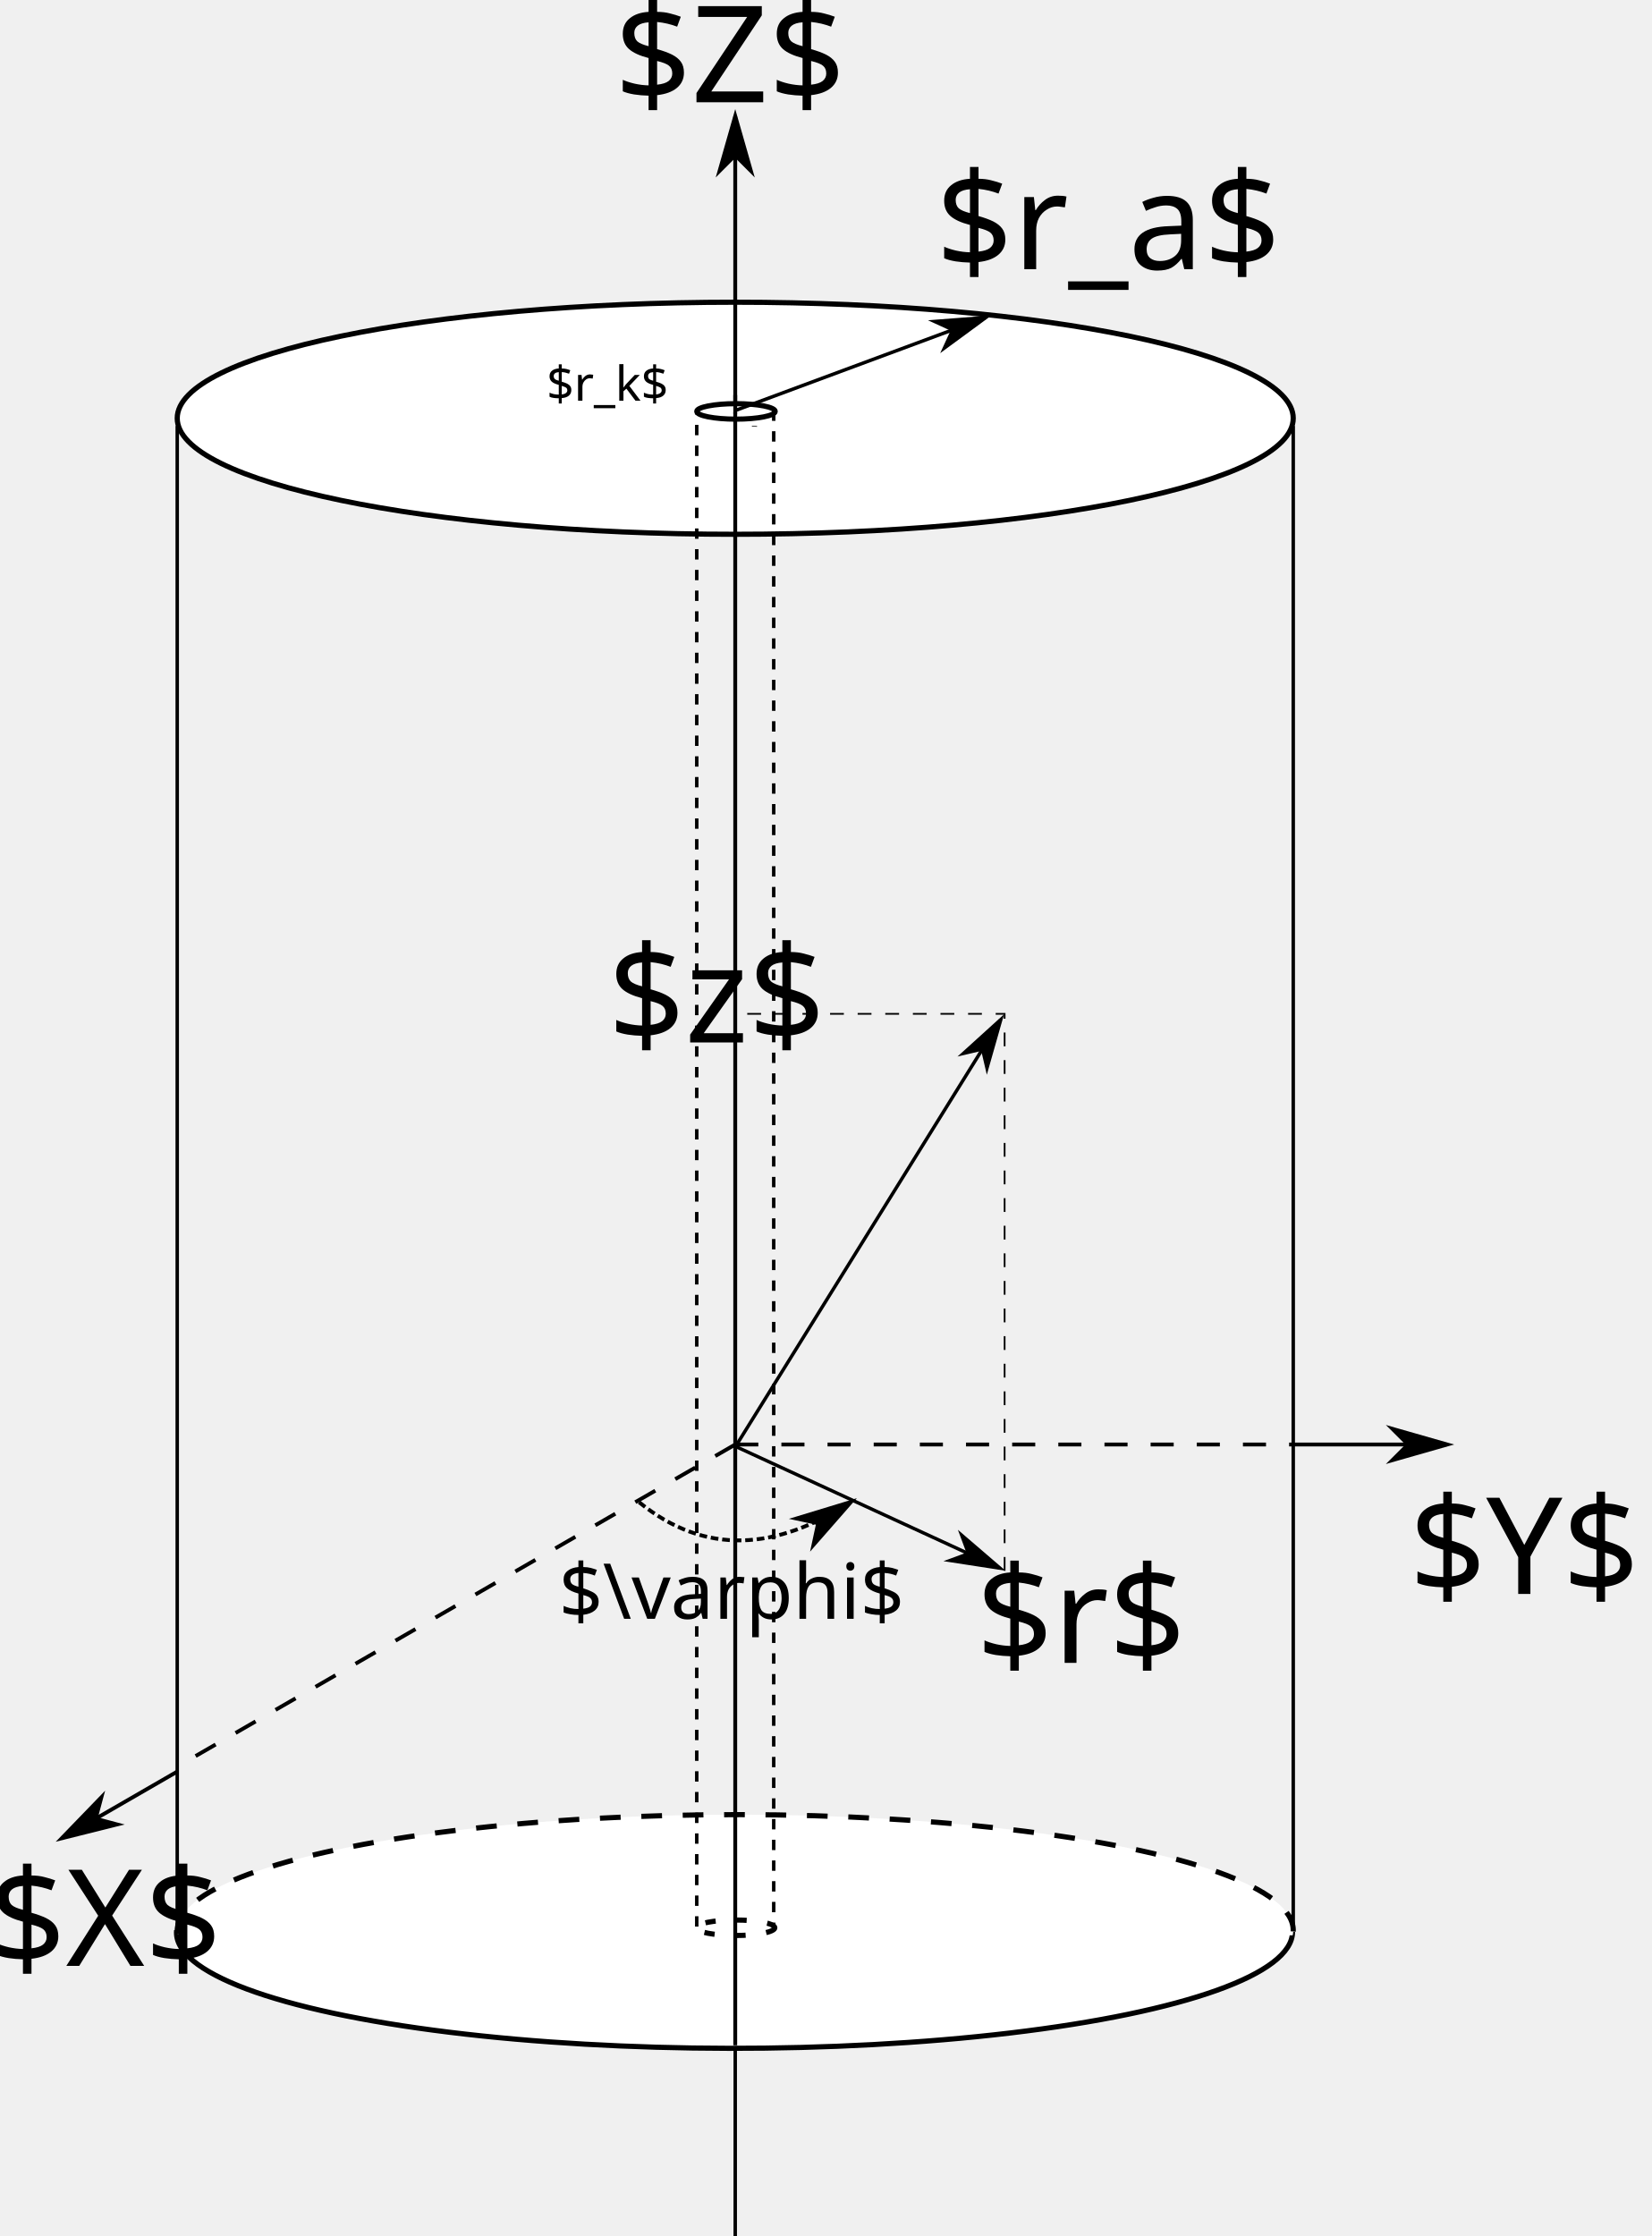
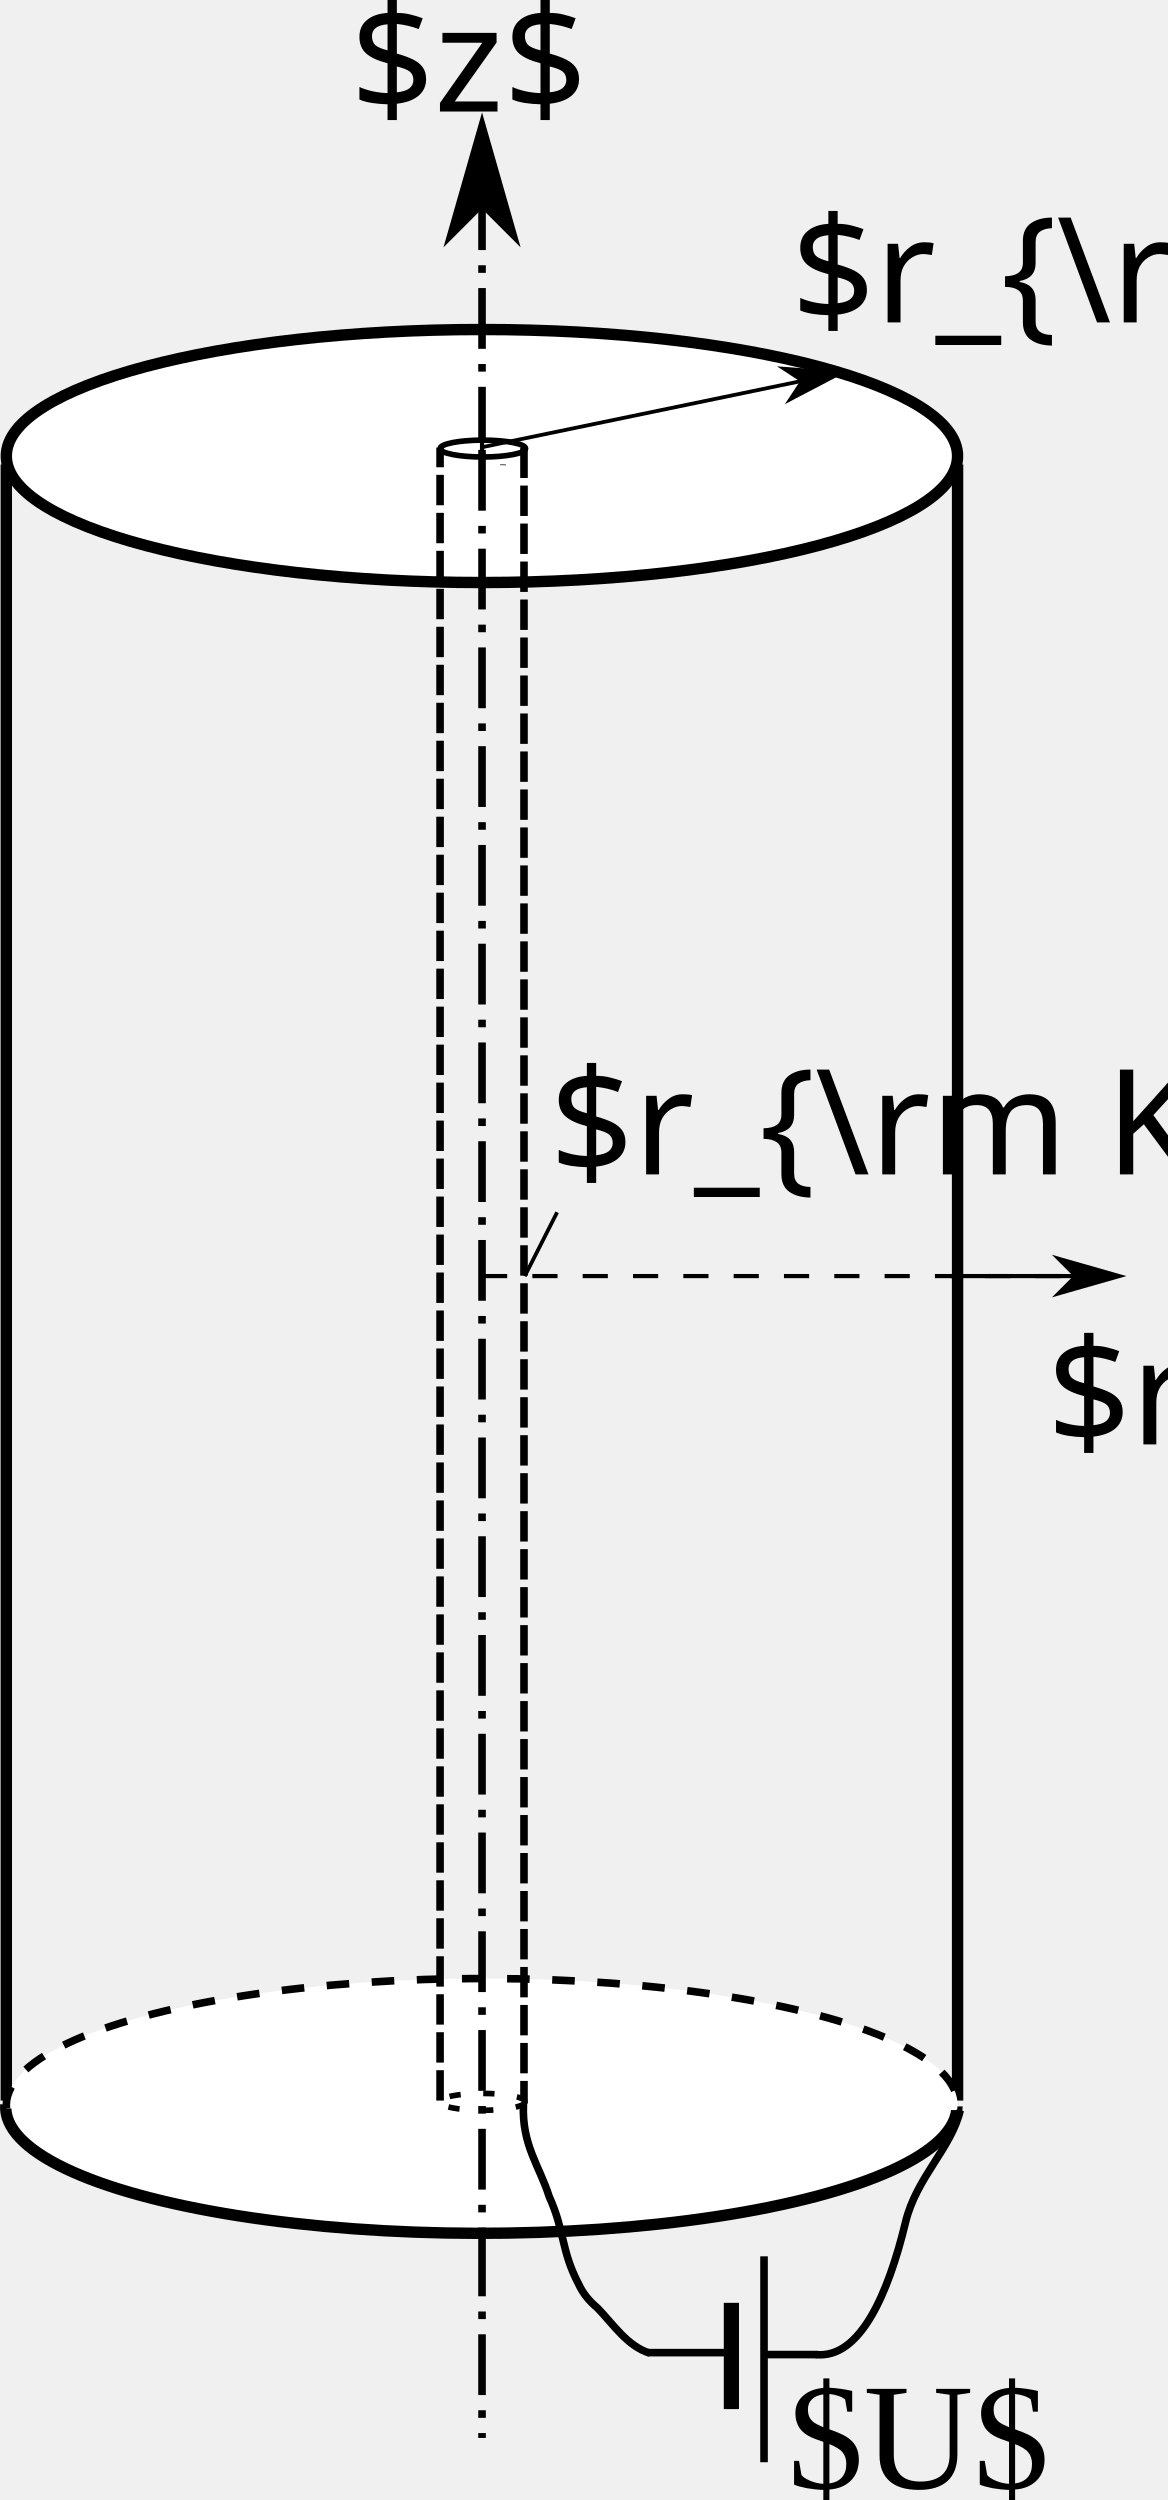
- <svg xmlns="http://www.w3.org/2000/svg" width="41.811mm" height="56.605mm" viewBox="0 0 148.15 200.57" id="svg19994" version="1.1">
+ <svg xmlns="http://www.w3.org/2000/svg" width="27.103mm" height="58.046mm" viewBox="0 0 96.033 205.676" id="svg19994" version="1.1">
  <defs id="defs19996">
    <marker orient="auto" refY="0" refX="0" id="marker20333" style="overflow:visible">
      <path id="path20335" d="M 0,0 5,-5 -12.5,0 5,5 0,0 Z" style="fill:#000000;fill-opacity:1;fill-rule:evenodd;stroke:#000000;stroke-width:1pt;stroke-opacity:1" transform="matrix(-0.8,0,0,-0.8,-10,0)" />
    </marker>
    <marker orient="auto" refY="0" refX="0" id="marker24972" style="overflow:visible">
      <path id="path24974" d="M 0,0 5,-5 -12.5,0 5,5 0,0 Z" style="fill:#000000;fill-opacity:1;fill-rule:evenodd;stroke:#000000;stroke-width:1pt;stroke-opacity:1" transform="matrix(-0.4,0,0,-0.4,-4,0)" />
    </marker>
    <marker style="overflow:visible" id="marker24866" refX="0" refY="0" orient="auto">
      <path transform="matrix(-0.4,0,0,-0.4,-4,0)" style="fill:#000000;fill-opacity:1;fill-rule:evenodd;stroke:#000000;stroke-width:1pt;stroke-opacity:1" d="M 0,0 5,-5 -12.5,0 5,5 0,0 Z" id="path24868" />
    </marker>
    <marker orient="auto" refY="0" refX="0" id="Arrow1Mstart" style="overflow:visible">
      <path id="path4483" d="M 0,0 5,-5 -12.5,0 5,5 0,0 Z" style="fill:#000000;fill-opacity:1;fill-rule:evenodd;stroke:#000000;stroke-width:1pt;stroke-opacity:1" transform="matrix(0.4,0,0,0.4,4,0)" />
    </marker>
    <marker orient="auto" refY="0" refX="0" id="marker24584" style="overflow:visible">
      <path id="path24586" d="M 0,0 5,-5 -12.5,0 5,5 0,0 Z" style="fill:#000000;fill-opacity:1;fill-rule:evenodd;stroke:#000000;stroke-width:1pt;stroke-opacity:1" transform="matrix(-0.8,0,0,-0.8,-10,0)" />
    </marker>
    <marker style="overflow:visible" id="marker24495" refX="0" refY="0" orient="auto">
      <path transform="matrix(-0.8,0,0,-0.8,-10,0)" style="fill:#000000;fill-opacity:1;fill-rule:evenodd;stroke:#000000;stroke-width:1pt;stroke-opacity:1" d="M 0,0 5,-5 -12.5,0 5,5 0,0 Z" id="path24497" />
    </marker>
    <marker style="overflow:visible" id="marker24343" refX="0" refY="0" orient="auto">
      <path transform="matrix(-0.8,0,0,-0.8,-10,0)" style="fill:#000000;fill-opacity:1;fill-rule:evenodd;stroke:#000000;stroke-width:1pt;stroke-opacity:1" d="M 0,0 5,-5 -12.5,0 5,5 0,0 Z" id="path24345" />
    </marker>
-     <marker style="overflow:visible" id="marker24246" refX="0" refY="0" orient="auto">
-       <path transform="matrix(-0.8,0,0,-0.8,-10,0)" style="fill:#000000;fill-opacity:1;fill-rule:evenodd;stroke:#000000;stroke-width:1pt;stroke-opacity:1" d="M 0,0 5,-5 -12.5,0 5,5 0,0 Z" id="path24248" />
-     </marker>
    <marker orient="auto" refY="0" refX="0" id="marker23968" style="overflow:visible">
      <path id="path23970" d="M 0,0 5,-5 -12.5,0 5,5 0,0 Z" style="fill:#000000;fill-opacity:1;fill-rule:evenodd;stroke:#000000;stroke-width:1pt;stroke-opacity:1" transform="matrix(-0.8,0,0,-0.8,-10,0)" />
    </marker>
    <marker orient="auto" refY="0" refX="0" id="Arrow1Lstart" style="overflow:visible">
      <path id="path4477" d="M 0,0 5,-5 -12.5,0 5,5 0,0 Z" style="fill:#000000;fill-opacity:1;fill-rule:evenodd;stroke:#000000;stroke-width:1pt;stroke-opacity:1" transform="matrix(0.8,0,0,0.8,10,0)" />
    </marker>
    <marker orient="auto" refY="0" refX="0" id="marker22842" style="overflow:visible">
      <path id="path22844" d="M 0,0 5,-5 -12.5,0 5,5 0,0 Z" style="fill:#000000;fill-opacity:1;fill-rule:evenodd;stroke:#000000;stroke-width:1pt;stroke-opacity:1" transform="matrix(-0.8,0,0,-0.8,-10,0)" />
    </marker>
    <marker style="overflow:visible" id="marker22792" refX="0" refY="0" orient="auto">
      <path transform="matrix(-0.8,0,0,-0.8,-10,0)" style="fill:#000000;fill-opacity:1;fill-rule:evenodd;stroke:#000000;stroke-width:1pt;stroke-opacity:1" d="M 0,0 5,-5 -12.5,0 5,5 0,0 Z" id="path22794" />
    </marker>
    <marker style="overflow:visible" id="marker22668" refX="0" refY="0" orient="auto">
      <path transform="matrix(-1.1,0,0,-1.1,-1.1,0)" d="M 8.719,4.034 -2.207,0.016 8.719,-4.002 c -1.745,2.372 -1.735,5.617 -6e-7,8.035 z" style="fill:#000000;fill-opacity:1;fill-rule:evenodd;stroke:#000000;stroke-width:0.625;stroke-linejoin:round;stroke-opacity:1" id="path22670" />
    </marker>
  </defs>
-   <g id="layer1" transform="translate(-410.1249,-432.5918)">
-     <ellipse style="opacity:1;fill:#ffffff;fill-opacity:1;stroke:#000000;stroke-width:0.464;stroke-linejoin:miter;stroke-miterlimit:4;stroke-dasharray:none;stroke-dashoffset:0;stroke-opacity:1" id="path20004" cx="476.074" cy="470.109" rx="50.052" ry="10.408" />
-     <path style="opacity:1;fill:#ffffff;fill-opacity:1;stroke:#000000;stroke-width:0.464;stroke-linejoin:miter;stroke-miterlimit:4;stroke-dasharray:none;stroke-dashoffset:0;stroke-opacity:1" id="path20004-0" transform="matrix(0.9999998,-6.9655783e-4,0,1,0,0)" d="m 526.062,606.251 a 50.052,10.408 0 0 1 -25.324,9.049 50.052,10.408 0 0 1 -50.347,-0.108 50.052,10.408 0 0 1 -24.422,-9.155" />
-     <path style="fill:none;fill-rule:evenodd;stroke:#000000;stroke-width:0.31px;stroke-linecap:butt;stroke-linejoin:miter;stroke-opacity:1" d="m 426.022,605.408 0,-134.606" id="path20565" />
-     <path style="fill:none;fill-rule:evenodd;stroke:#000000;stroke-width:0.31px;stroke-linecap:butt;stroke-linejoin:miter;stroke-opacity:1" d="m 526.126,470.803 0,134.606" id="path20567" />
-     <path style="fill:none;fill-rule:evenodd;stroke:#000000;stroke-width:0.31px;stroke-linecap:butt;stroke-linejoin:miter;stroke-opacity:1" d="m 426.022,605.131 0,0.833" id="path20569" />
-     <path style="opacity:1;fill:#ffffff;fill-opacity:1;stroke:#000000;stroke-width:0.464;stroke-linejoin:miter;stroke-miterlimit:4;stroke-dasharray:1.857, 1.857;stroke-dashoffset:0;stroke-opacity:1" id="path20004-0-4" transform="matrix(0.9999998,-6.9655783e-4,0,1,0,0)" d="m 426.036,606.351 a 50.052,10.408 0 0 1 24.95,-9.254 50.052,10.408 0 0 1 51.018,0.104 50.052,10.408 0 0 1 24.075,9.354" />
-     <path style="fill:none;fill-rule:evenodd;stroke:#000000;stroke-width:0.345;stroke-linecap:butt;stroke-linejoin:miter;stroke-miterlimit:4;stroke-dasharray:none;stroke-opacity:1;marker-end:url(#marker22792)" d="m 476.074,469.415 0,-26.366" id="path20597" />
-     <path style="fill:none;fill-rule:evenodd;stroke:#000000;stroke-width:0.31px;stroke-linecap:butt;stroke-linejoin:miter;stroke-opacity:1" d="m 476.074,616.51 0,16.652" id="path20645" />
+   <g id="layer1" transform="translate(-436.418,-432.5918)">
+     <ellipse style="opacity:1;fill:#ffffff;fill-opacity:1;stroke:#000000;stroke-width:0.938;stroke-linejoin:miter;stroke-miterlimit:4;stroke-dasharray:none;stroke-dashoffset:0;stroke-opacity:1" id="path20004" cx="476.067" cy="470.109" rx="39.13" ry="10.408" />
+     <path style="opacity:1;fill:#ffffff;fill-opacity:1;stroke:#000000;stroke-width:0.938;stroke-linejoin:miter;stroke-miterlimit:4;stroke-dasharray:none;stroke-dashoffset:0;stroke-opacity:1" id="path20004-0" transform="matrix(0.9999996,-8.9097592e-4,0,1,0,0)" d="m 515.147,606.344 a 39.13,10.408 0 0 1 -19.798,9.049 39.13,10.408 0 0 1 -39.361,-0.108 39.13,10.408 0 0 1 -19.093,-9.155" />
+     <path style="fill:none;fill-rule:evenodd;stroke:#000000;stroke-width:0.938;stroke-linecap:butt;stroke-linejoin:miter;stroke-opacity:1" d="m 436.937,605.408 0,-134.606" id="path20565" />
+     <path style="fill:none;fill-rule:evenodd;stroke:#000000;stroke-width:0.938;stroke-linecap:butt;stroke-linejoin:miter;stroke-opacity:1" d="m 515.197,470.803 0,134.606" id="path20567" />
+     <path style="opacity:1;fill:#ffffff;fill-opacity:1;stroke:#000000;stroke-width:0.625;stroke-linejoin:miter;stroke-miterlimit:4;stroke-dasharray:1.857, 1.857;stroke-dashoffset:0;stroke-opacity:1" id="path20004-0-4" transform="matrix(0.9999996,-8.9097592e-4,0,1,0,0)" d="m 436.948,606.444 a 39.13,10.408 0 0 1 19.506,-9.254 39.13,10.408 0 0 1 39.885,0.104 39.13,10.408 0 0 1 18.821,9.354" />
+     <path style="fill:none;fill-rule:evenodd;stroke:#000000;stroke-width:0.625;stroke-linecap:butt;stroke-linejoin:miter;stroke-miterlimit:4;stroke-dasharray:5, 1.25, 0.625, 1.25;stroke-dashoffset:0;stroke-opacity:1;marker-end:url(#marker22792)" d="m 476.074,469.415 0,-26.366" id="path20597" />
+     <path style="fill:none;fill-rule:evenodd;stroke:#000000;stroke-width:0.625;stroke-linecap:butt;stroke-linejoin:miter;stroke-miterlimit:4;stroke-dasharray:5, 1.25, 0.625, 1.25;stroke-dashoffset:0;stroke-opacity:1" d="m 476.074,616.51 0,16.652" id="path20645" />
    <path style="opacity:1;fill:#ffffff;fill-opacity:1;stroke:#000000;stroke-width:0.464;stroke-linejoin:miter;stroke-miterlimit:4;stroke-dasharray:1.857, 1.857;stroke-dashoffset:0;stroke-opacity:1" id="path20647" d="m 477.8,470.803 a 1.726,1.388 0 0 1 -0.002,0.06" />
    <ellipse style="opacity:1;fill:#ffffff;fill-opacity:1;stroke:#000000;stroke-width:0.464;stroke-linejoin:miter;stroke-miterlimit:4;stroke-dasharray:none;stroke-dashoffset:0;stroke-opacity:1" id="path20649" cx="476.141" cy="469.495" rx="3.519" ry="0.694" />
    <ellipse style="opacity:1;fill:#ffffff;fill-opacity:1;stroke:#000000;stroke-width:0.464;stroke-linejoin:miter;stroke-miterlimit:4;stroke-dasharray:0.929, 1.857;stroke-dashoffset:0;stroke-opacity:1" id="path20649-2" cx="476.102" cy="605.512" rx="3.519" ry="0.694" />
-     <path style="fill:none;fill-rule:evenodd;stroke:#000000;stroke-width:0.31;stroke-linecap:butt;stroke-linejoin:miter;stroke-miterlimit:4;stroke-dasharray:0.929, 0.929;stroke-dashoffset:0;stroke-opacity:1" d="m 479.526,469.415 0,135.993" id="path20666" />
-     <path style="fill:none;fill-rule:evenodd;stroke:#000000;stroke-width:0.31;stroke-linecap:butt;stroke-linejoin:miter;stroke-miterlimit:4;stroke-dasharray:0.929, 0.929;stroke-dashoffset:0;stroke-opacity:1" d="m 472.622,605.408 0,-135.993" id="path20668" />
-     <path style="fill:none;fill-rule:evenodd;stroke:#000000;stroke-width:0.31;stroke-linecap:butt;stroke-linejoin:miter;stroke-opacity:1;marker-end:url(#marker24495);stroke-miterlimit:4;stroke-dasharray:none" d="m 476.074,469.415 22.437,-8.326" id="path22692" />
+     <path style="fill:none;fill-rule:evenodd;stroke:#000000;stroke-width:0.625;stroke-linecap:butt;stroke-linejoin:miter;stroke-miterlimit:4;stroke-dasharray:2.5, 0.625;stroke-dashoffset:0;stroke-opacity:1" d="m 479.526,469.415 0,135.993" id="path20666" />
+     <path style="fill:none;fill-rule:evenodd;stroke:#000000;stroke-width:0.625;stroke-linecap:butt;stroke-linejoin:miter;stroke-miterlimit:4;stroke-dasharray:2.5, 0.625;stroke-dashoffset:0;stroke-opacity:1" d="m 472.622,605.408 0,-135.993" id="path20668" />
+     <path style="fill:none;fill-rule:evenodd;stroke:#000000;stroke-width:0.313;stroke-linecap:butt;stroke-linejoin:miter;stroke-miterlimit:4;stroke-dasharray:none;stroke-opacity:1;marker-end:url(#marker24495)" d="m 476.021,469.394 29.498,-6.113" id="path22692" />
    <path style="fill:none;fill-rule:evenodd;stroke:#000000;stroke-width:0.345;stroke-linecap:butt;stroke-linejoin:miter;stroke-miterlimit:4;stroke-dasharray:none;stroke-opacity:1" d="m 476.074,469.695 0,-1.668" id="path22718" />
-     <path style="fill:none;fill-rule:evenodd;stroke:#000000;stroke-width:0.305px;stroke-linecap:butt;stroke-linejoin:miter;stroke-opacity:1;marker-start:url(#Arrow1Lstart)" d="m 499.785,573.24 -23.804,-10.959" id="path22834" />
-     <path style="fill:none;fill-rule:evenodd;stroke:#000000;stroke-width:0.305px;stroke-linecap:butt;stroke-linejoin:miter;stroke-opacity:1;marker-end:url(#marker24584)" d="m 476.072,562.391 23.802,-38.312" id="path23960" />
-     <path style="fill:none;fill-rule:evenodd;stroke:#000000;stroke-width:0.155;stroke-linecap:butt;stroke-linejoin:miter;stroke-miterlimit:4;stroke-dasharray:1.238, 1.238;stroke-dashoffset:0;stroke-opacity:1" d="m 500.237,573.491 0,-49.957 -24.163,0" id="path24026" />
-     <path style="fill:none;fill-rule:evenodd;stroke:#000000;stroke-width:0.345;stroke-linecap:butt;stroke-linejoin:miter;stroke-miterlimit:4;stroke-dasharray:2.07, 2.07;stroke-dashoffset:0;stroke-opacity:1" d="m 476.074,562.164 50.023,0" id="path24070" />
-     <path style="fill:none;fill-rule:evenodd;stroke:#000000;stroke-width:0.345px;stroke-linecap:butt;stroke-linejoin:miter;stroke-opacity:1;marker-end:url(#marker22842)" d="m 526.096,562.164 13.799,0" id="path24176" />
-     <path style="fill:none;fill-rule:evenodd;stroke:#000000;stroke-width:0.345;stroke-linecap:butt;stroke-linejoin:miter;stroke-miterlimit:4;stroke-dasharray:2.07, 2.07;stroke-dashoffset:0;stroke-opacity:1" d="m 476.074,562.164 -50.023,28.881" id="path24194" />
-     <path style="fill:none;fill-rule:evenodd;stroke:#000000;stroke-width:0.345px;stroke-linecap:butt;stroke-linejoin:miter;stroke-opacity:1;marker-end:url(#marker24246)" d="m 426.051,591.488 -10.35,5.975" id="path24238" />
-     <path style="fill:none;fill-rule:evenodd;stroke:#000000;stroke-width:0.345;stroke-linecap:butt;stroke-linejoin:miter;stroke-miterlimit:4;stroke-dasharray:none;stroke-dashoffset:0;stroke-opacity:1" d="m 476.074,469.606 0,146.449" id="path20577" />
+     <path style="fill:none;fill-rule:evenodd;stroke:#000000;stroke-width:0.345;stroke-linecap:butt;stroke-linejoin:miter;stroke-miterlimit:4;stroke-dasharray:2.07, 2.07;stroke-dashoffset:0;stroke-opacity:1" d="m 476.074,537.575 50.023,0" id="path24070" />
+     <path style="fill:none;fill-rule:evenodd;stroke:#000000;stroke-width:0.345px;stroke-linecap:butt;stroke-linejoin:miter;stroke-opacity:1;marker-end:url(#marker22842)" d="m 514.621,537.575 13.799,0" id="path24176" />
+     <path style="fill:none;fill-rule:evenodd;stroke:#000000;stroke-width:0.625;stroke-linecap:butt;stroke-linejoin:miter;stroke-miterlimit:4;stroke-dasharray:5, 1.25, 0.625, 1.25;stroke-dashoffset:0;stroke-opacity:1" d="m 476.074,469.606 0,146.449" id="path20577" />
    <text xml:space="preserve" style="font-style:normal;font-weight:normal;font-size:12.074px;line-height:125%;font-family:sans-serif;letter-spacing:0px;word-spacing:0px;fill:#000000;fill-opacity:1;stroke:none;stroke-width:1px;stroke-linecap:butt;stroke-linejoin:miter;stroke-opacity:1" x="464.512" y="470.431" id="text24309">
      <tspan id="tspan24311" x="464.512" y="470.431" />
    </text>
-     <text xml:space="preserve" style="font-style:normal;font-weight:normal;font-size:4.312px;line-height:125%;font-family:sans-serif;letter-spacing:0px;word-spacing:0px;fill:#000000;fill-opacity:1;stroke:none;stroke-width:1px;stroke-linecap:butt;stroke-linejoin:miter;stroke-opacity:1" x="459.152" y="468.537" id="text24313">
-       <tspan id="tspan24315" x="459.152" y="468.537">$r_k$</tspan>
-     </text>
-     <text xml:space="preserve" style="font-style:normal;font-weight:normal;font-size:12.074px;line-height:125%;font-family:sans-serif;letter-spacing:0px;word-spacing:0px;fill:#000000;fill-opacity:1;stroke:none;stroke-width:1px;stroke-linecap:butt;stroke-linejoin:miter;stroke-opacity:1" x="494.067" y="456.739" id="text24317">
-       <tspan id="tspan24319" x="494.067" y="456.739">$r_a$</tspan>
+     <text xml:space="preserve" style="font-style:normal;font-weight:normal;font-size:12.074px;line-height:125%;font-family:sans-serif;letter-spacing:0px;word-spacing:0px;fill:#000000;fill-opacity:1;stroke:none;stroke-width:1px;stroke-linecap:butt;stroke-linejoin:miter;stroke-opacity:1" x="501.504" y="459.118" id="text24317">
+       <tspan id="tspan24319" x="501.504" y="459.118">$r_{\rm A}$</tspan>
    </text>
    <text xml:space="preserve" style="font-style:normal;font-weight:normal;font-size:4.312px;line-height:125%;font-family:sans-serif;letter-spacing:0px;word-spacing:0px;fill:#000000;fill-opacity:1;stroke:none;stroke-width:1px;stroke-linecap:butt;stroke-linejoin:miter;stroke-opacity:1" x="498.312" y="457.637" id="text24321">
      <tspan id="tspan24323" x="498.312" y="457.637" />
    </text>
    <text xml:space="preserve" style="font-style:normal;font-weight:normal;font-size:12.074px;line-height:125%;font-family:sans-serif;letter-spacing:0px;word-spacing:0px;fill:#000000;fill-opacity:1;stroke:none;stroke-width:1px;stroke-linecap:butt;stroke-linejoin:miter;stroke-opacity:1" x="465.238" y="441.766" id="text24325">
-       <tspan id="tspan24327" x="465.238" y="441.766">$Z$</tspan>
+       <tspan id="tspan24327" x="465.238" y="441.766">$z$</tspan>
    </text>
-     <text xml:space="preserve" style="font-style:normal;font-weight:normal;font-size:12.074px;line-height:125%;font-family:sans-serif;letter-spacing:0px;word-spacing:0px;fill:#000000;fill-opacity:1;stroke:none;stroke-width:1px;stroke-linecap:butt;stroke-linejoin:miter;stroke-opacity:1" x="536.525" y="575.569" id="text24329">
-       <tspan id="tspan24331" x="536.525" y="575.569">$Y$</tspan>
+     <text xml:space="preserve" style="font-style:normal;font-weight:normal;font-size:12.074px;line-height:125%;font-family:sans-serif;letter-spacing:0px;word-spacing:0px;fill:#000000;fill-opacity:1;stroke:none;stroke-width:1px;stroke-linecap:butt;stroke-linejoin:miter;stroke-opacity:1" x="522.546" y="551.424" id="text24541">
+       <tspan id="tspan24543" x="522.546" y="551.424">$r$</tspan>
    </text>
-     <text xml:space="preserve" style="font-style:normal;font-weight:normal;font-size:12.074px;line-height:125%;font-family:sans-serif;letter-spacing:0px;word-spacing:0px;fill:#000000;fill-opacity:1;stroke:none;stroke-width:1px;stroke-linecap:butt;stroke-linejoin:miter;stroke-opacity:1" x="409.123" y="608.936" id="text24333">
-       <tspan id="tspan24335" x="409.123" y="608.936">$X$</tspan>
+     <text id="text4281" y="529.21" x="481.635" style="font-style:normal;font-weight:normal;font-size:12.074px;line-height:125%;font-family:sans-serif;letter-spacing:0px;word-spacing:0px;fill:#000000;fill-opacity:1;stroke:none;stroke-width:1px;stroke-linecap:butt;stroke-linejoin:miter;stroke-opacity:1" xml:space="preserve">
+       <tspan y="529.21" x="481.635" id="tspan4283">$r_{\rm K}$</tspan>
    </text>
-     <text xml:space="preserve" style="font-style:normal;font-weight:normal;font-size:12.074px;line-height:125%;font-family:sans-serif;letter-spacing:0px;word-spacing:0px;fill:#000000;fill-opacity:1;stroke:none;stroke-width:1px;stroke-linecap:butt;stroke-linejoin:miter;stroke-opacity:1" x="464.656" y="526.099" id="text24537">
-       <tspan id="tspan24539" x="464.656" y="526.099">$z$</tspan>
+     <path style="color:#000000;clip-rule:nonzero;display:inline;overflow:visible;visibility:visible;opacity:1;isolation:auto;mix-blend-mode:normal;color-interpolation:sRGB;color-interpolation-filters:linearRGB;solid-color:#000000;solid-opacity:1;fill:none;fill-opacity:1;fill-rule:evenodd;stroke:#000000;stroke-width:0.625;stroke-linecap:butt;stroke-linejoin:miter;stroke-miterlimit:4;stroke-dasharray:none;stroke-dashoffset:0;stroke-opacity:1;color-rendering:auto;image-rendering:auto;shape-rendering:auto;text-rendering:auto;enable-background:accumulate" d="m 489.711,626.144 7.071,0" id="path4647" />
+     <path style="color:#000000;clip-rule:nonzero;display:inline;overflow:visible;visibility:visible;opacity:1;isolation:auto;mix-blend-mode:normal;color-interpolation:sRGB;color-interpolation-filters:linearRGB;solid-color:#000000;solid-opacity:1;fill:none;fill-opacity:1;fill-rule:evenodd;stroke:#000000;stroke-width:1.25;stroke-linecap:butt;stroke-linejoin:miter;stroke-miterlimit:4;stroke-dasharray:none;stroke-dashoffset:0;stroke-opacity:1;color-rendering:auto;image-rendering:auto;shape-rendering:auto;text-rendering:auto;enable-background:accumulate" d="m 496.589,622.046 0,8.743" id="path4649" />
+     <path style="color:#000000;clip-rule:nonzero;display:inline;overflow:visible;visibility:visible;opacity:1;isolation:auto;mix-blend-mode:normal;color-interpolation:sRGB;color-interpolation-filters:linearRGB;solid-color:#000000;solid-opacity:1;fill:none;fill-opacity:1;fill-rule:evenodd;stroke:#000000;stroke-width:0.625;stroke-linecap:butt;stroke-linejoin:miter;stroke-miterlimit:4;stroke-dasharray:none;stroke-dashoffset:0;stroke-opacity:1;color-rendering:auto;image-rendering:auto;shape-rendering:auto;text-rendering:auto;enable-background:accumulate" d="m 499.274,618.221 0,16.939" id="path4651" />
+     <path style="color:#000000;clip-rule:nonzero;display:inline;overflow:visible;visibility:visible;opacity:1;isolation:auto;mix-blend-mode:normal;color-interpolation:sRGB;color-interpolation-filters:linearRGB;solid-color:#000000;solid-opacity:1;fill:none;fill-opacity:1;fill-rule:evenodd;stroke:#000000;stroke-width:0.625;stroke-linecap:butt;stroke-linejoin:miter;stroke-miterlimit:4;stroke-dasharray:none;stroke-dashoffset:0;stroke-opacity:1;color-rendering:auto;image-rendering:auto;shape-rendering:auto;text-rendering:auto;enable-background:accumulate" d="m 499.477,626.304 4.154,0" id="path4653" />
+     <path style="color:#000000;clip-rule:nonzero;display:inline;overflow:visible;visibility:visible;opacity:1;isolation:auto;mix-blend-mode:normal;color-interpolation:sRGB;color-interpolation-filters:linearRGB;solid-color:#000000;solid-opacity:1;fill:none;fill-opacity:1;fill-rule:evenodd;stroke:#000000;stroke-width:0.625;stroke-linecap:butt;stroke-linejoin:miter;stroke-miterlimit:4;stroke-dasharray:none;stroke-dashoffset:0;stroke-opacity:1;color-rendering:auto;image-rendering:auto;shape-rendering:auto;text-rendering:auto;enable-background:accumulate" d="m 489.866,626.183 c -1.835,-0.556 -3.034,-2.421 -4.295,-3.713 -0.653,-0.543 -1.193,-1.182 -1.549,-1.964 -1.455,-2.768 -1.136,-4.375 -2.427,-7.21 -0.779,-2.486 -2.262,-4.24 -2.113,-7.568" id="path4655" />
+     <text xml:space="preserve" style="color:#000000;font-style:normal;font-variant:normal;font-weight:normal;font-stretch:normal;font-size:12.5px;line-height:125%;font-family:'Times New Roman';-inkscape-font-specification:'Times New Roman, ';text-indent:0;text-align:start;text-decoration:none;text-decoration-line:none;text-decoration-style:solid;text-decoration-color:#000000;letter-spacing:0px;word-spacing:0px;text-transform:none;direction:ltr;block-progression:tb;writing-mode:lr-tb;baseline-shift:baseline;text-anchor:start;white-space:normal;clip-rule:nonzero;display:inline;overflow:visible;visibility:visible;opacity:1;isolation:auto;mix-blend-mode:normal;color-interpolation:sRGB;color-interpolation-filters:linearRGB;solid-color:#000000;solid-opacity:1;fill:#000000;fill-opacity:1;fill-rule:nonzero;stroke:none;stroke-width:0.5;stroke-linecap:butt;stroke-linejoin:miter;stroke-miterlimit:4;stroke-dasharray:none;stroke-dashoffset:0;stroke-opacity:1;color-rendering:auto;image-rendering:auto;shape-rendering:auto;text-rendering:auto;enable-background:accumulate" x="501.216" y="637.316" id="text4664">
+       <tspan id="tspan4666" x="501.216" y="637.316">$U$</tspan>
    </text>
-     <text xml:space="preserve" style="font-style:normal;font-weight:normal;font-size:12.074px;line-height:125%;font-family:sans-serif;letter-spacing:0px;word-spacing:0px;fill:#000000;fill-opacity:1;stroke:none;stroke-width:1px;stroke-linecap:butt;stroke-linejoin:miter;stroke-opacity:1" x="497.684" y="581.751" id="text24541">
-       <tspan id="tspan24543" x="497.684" y="581.751">$r$</tspan>
-     </text>
-     <path style="fill:none;fill-rule:evenodd;stroke:#000000;stroke-width:0.345;stroke-linecap:butt;stroke-linejoin:miter;stroke-miterlimit:4;stroke-dasharray:0.69, 0.345;stroke-dashoffset:0;stroke-opacity:1;marker-end:url(#marker20333)" d="m 467.449,567.339 c 5.966,4.843 12.332,4.291 18.974,0" id="path24564" />
-     <text xml:space="preserve" style="font-style:normal;font-weight:normal;font-size:12.074px;line-height:125%;font-family:sans-serif;letter-spacing:0px;word-spacing:0px;fill:#000000;fill-opacity:1;stroke:none;stroke-width:1px;stroke-linecap:butt;stroke-linejoin:miter;stroke-opacity:1" x="460.256" y="577.794" id="text25162">
-       <tspan id="tspan25164" x="460.256" y="577.794" style="font-size:6.9px">$\varphi$</tspan>
-     </text>
+     <path style="color:#000000;clip-rule:nonzero;display:inline;overflow:visible;visibility:visible;opacity:1;isolation:auto;mix-blend-mode:normal;color-interpolation:sRGB;color-interpolation-filters:linearRGB;solid-color:#000000;solid-opacity:1;fill:none;fill-opacity:1;fill-rule:evenodd;stroke:#000000;stroke-width:0.625;stroke-linecap:butt;stroke-linejoin:miter;stroke-miterlimit:4;stroke-dasharray:none;stroke-dashoffset:0;stroke-opacity:1;color-rendering:auto;image-rendering:auto;shape-rendering:auto;text-rendering:auto;enable-background:accumulate" d="m 503.534,626.304 c 3.629,0.376 5.954,-4.973 7.381,-10.887 0.892,-3.697 3.762,-6.076 4.501,-9.205" id="path4668" />
+     <path style="color:#000000;clip-rule:nonzero;display:inline;overflow:visible;visibility:visible;opacity:1;isolation:auto;mix-blend-mode:normal;color-interpolation:sRGB;color-interpolation-filters:linearRGB;solid-color:#000000;solid-opacity:1;fill:none;fill-opacity:1;fill-rule:evenodd;stroke:#000000;stroke-width:0.312;stroke-linecap:butt;stroke-linejoin:miter;stroke-miterlimit:4;stroke-dasharray:none;stroke-dashoffset:0;stroke-opacity:1;color-rendering:auto;image-rendering:auto;shape-rendering:auto;text-rendering:auto;enable-background:accumulate" d="m 479.586,537.587 2.664,-5.259" id="path4697" />
  </g>
</svg>
